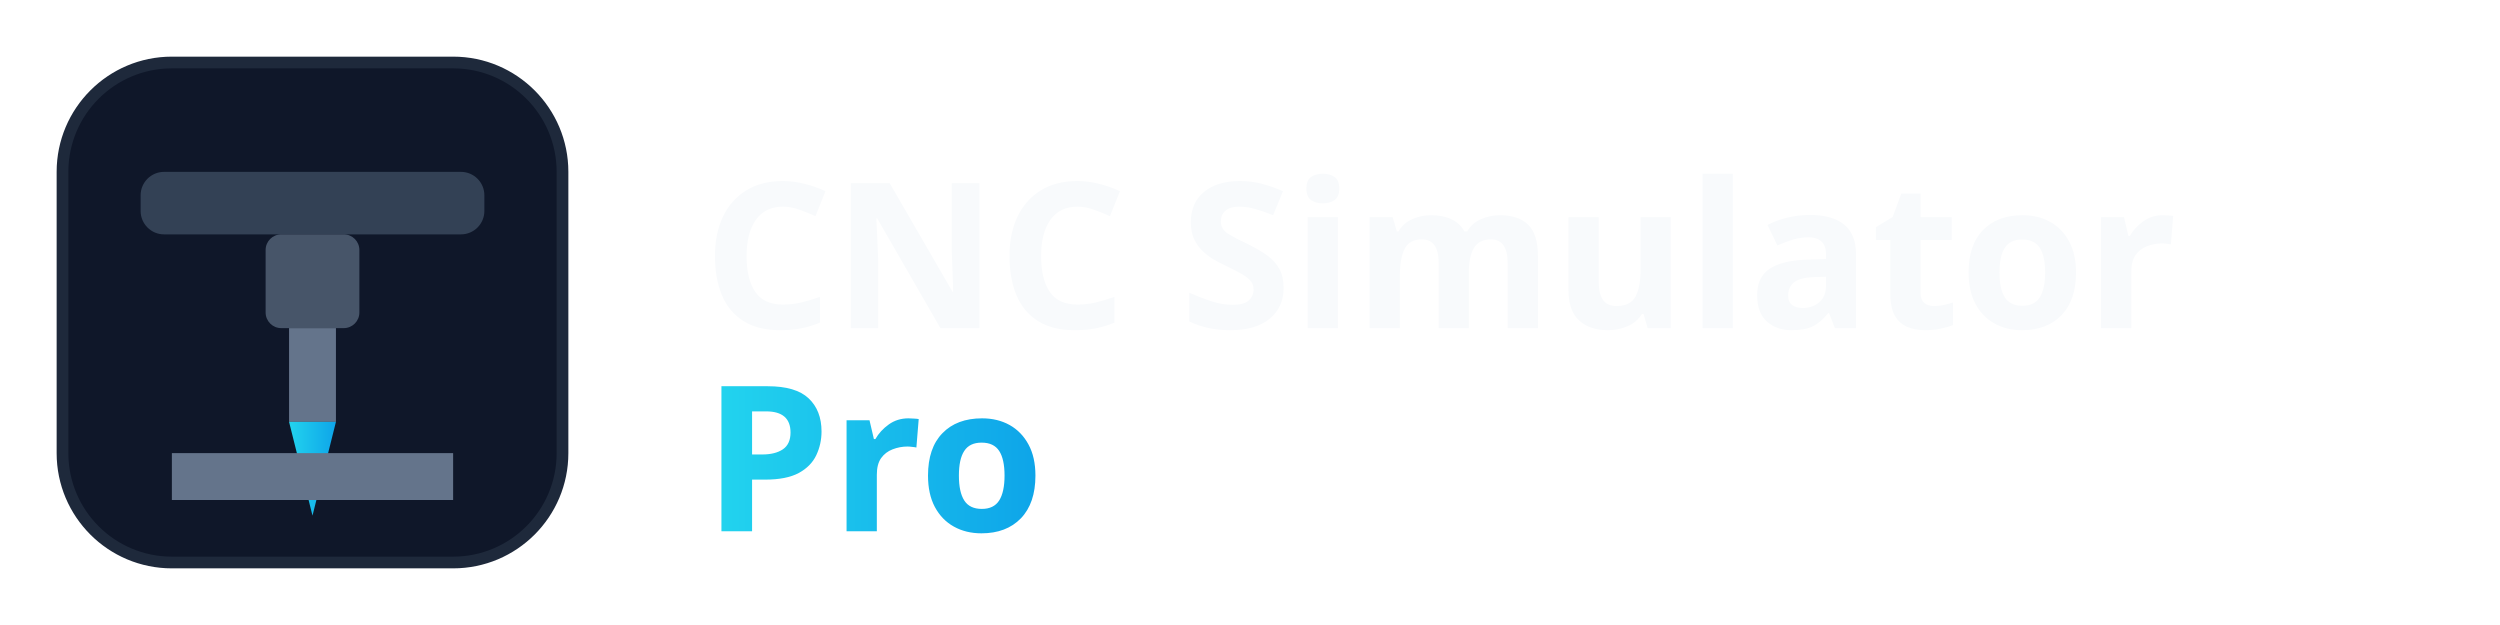
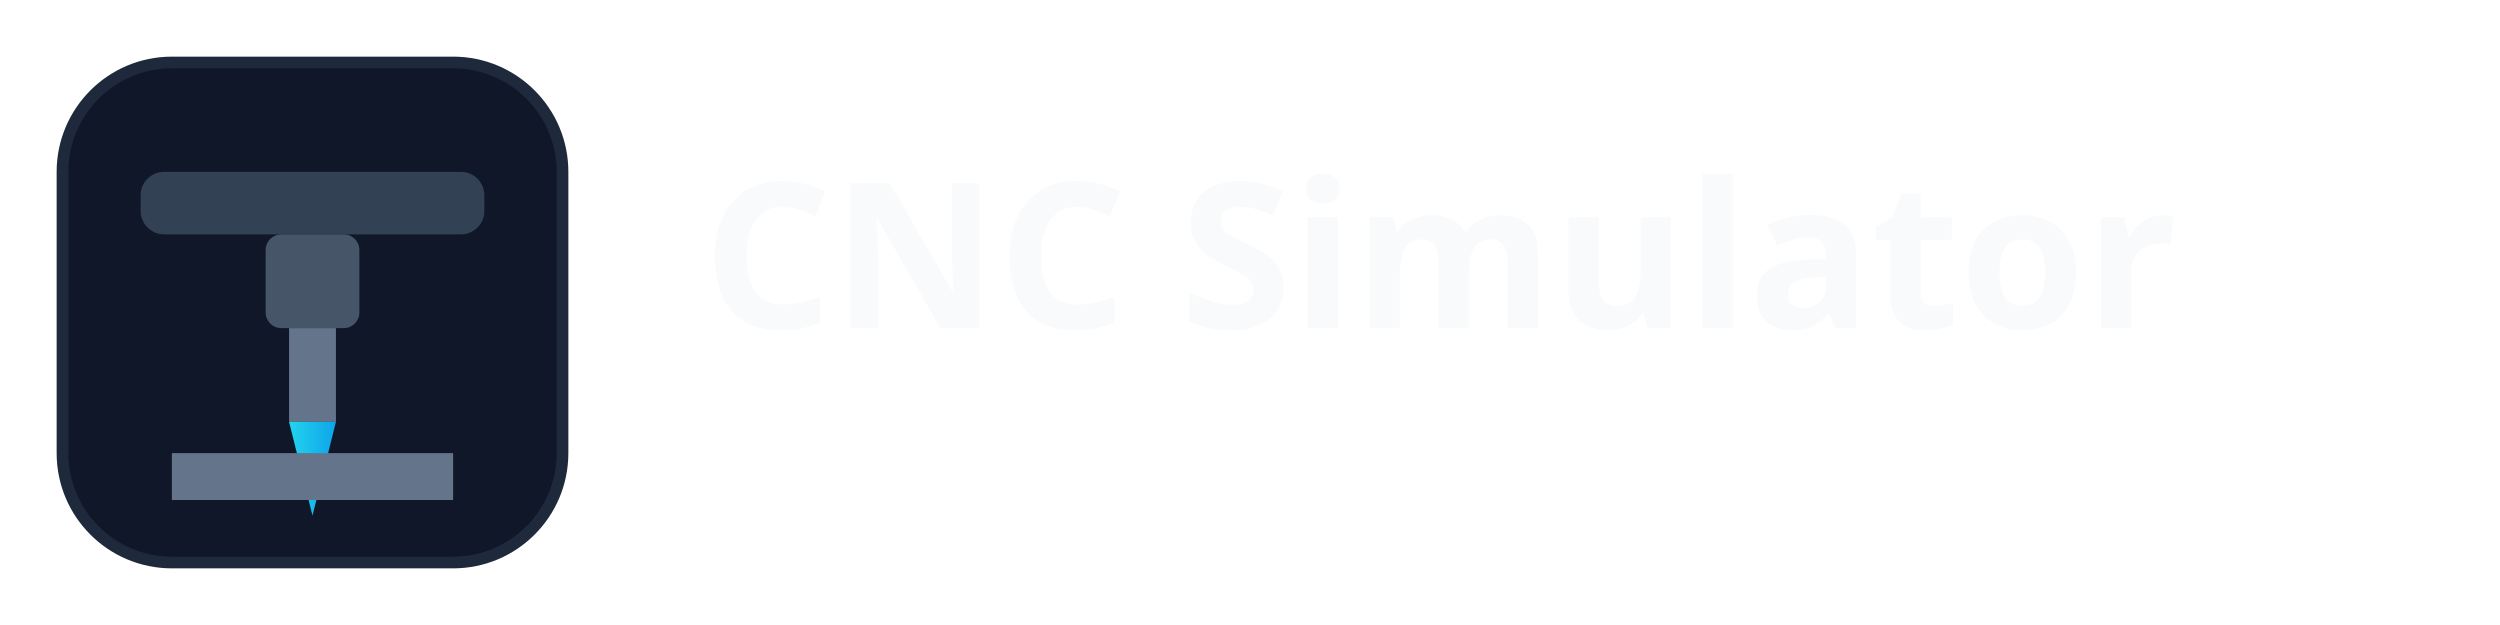
<svg xmlns="http://www.w3.org/2000/svg" width="320" height="80" viewBox="0 0 320 80">
  <defs>
    <linearGradient id="accent" x1="0%" y1="0%" x2="100%" y2="0%">
      <stop offset="0%" stop-color="#22d3ee" />
      <stop offset="100%" stop-color="#0ea5e9" />
    </linearGradient>
  </defs>
  <g transform="translate(8, 8)">
    <rect width="64" height="64" rx="14" fill="#0f1729" stroke="#1e293b" stroke-width="1.5" />
    <rect x="10" y="14" width="44" height="8" rx="3" fill="#334155" />
    <rect x="26" y="22" width="12" height="12" rx="2" fill="#475569" />
    <rect x="29" y="34" width="6" height="12" fill="#64748b" />
    <polygon points="29,46 35,46 32,58" fill="url(#accent)" />
    <rect x="14" y="50" width="36" height="6" fill="#64748b" />
  </g>
  <text x="90" y="42" font-family="'Segoe UI', system-ui, sans-serif" font-size="26" font-weight="800" fill="#f8fafc">CNC Simulator</text>
-   <text x="90" y="68" font-family="'Segoe UI', system-ui, sans-serif" font-size="26" font-weight="800" fill="url(#accent)">Pro</text>
+   <text x="90" y="68" font-family="'Segoe UI', system-ui, sans-serif" font-size="26" font-weight="800" fill="url(#accent)" />
</svg>
